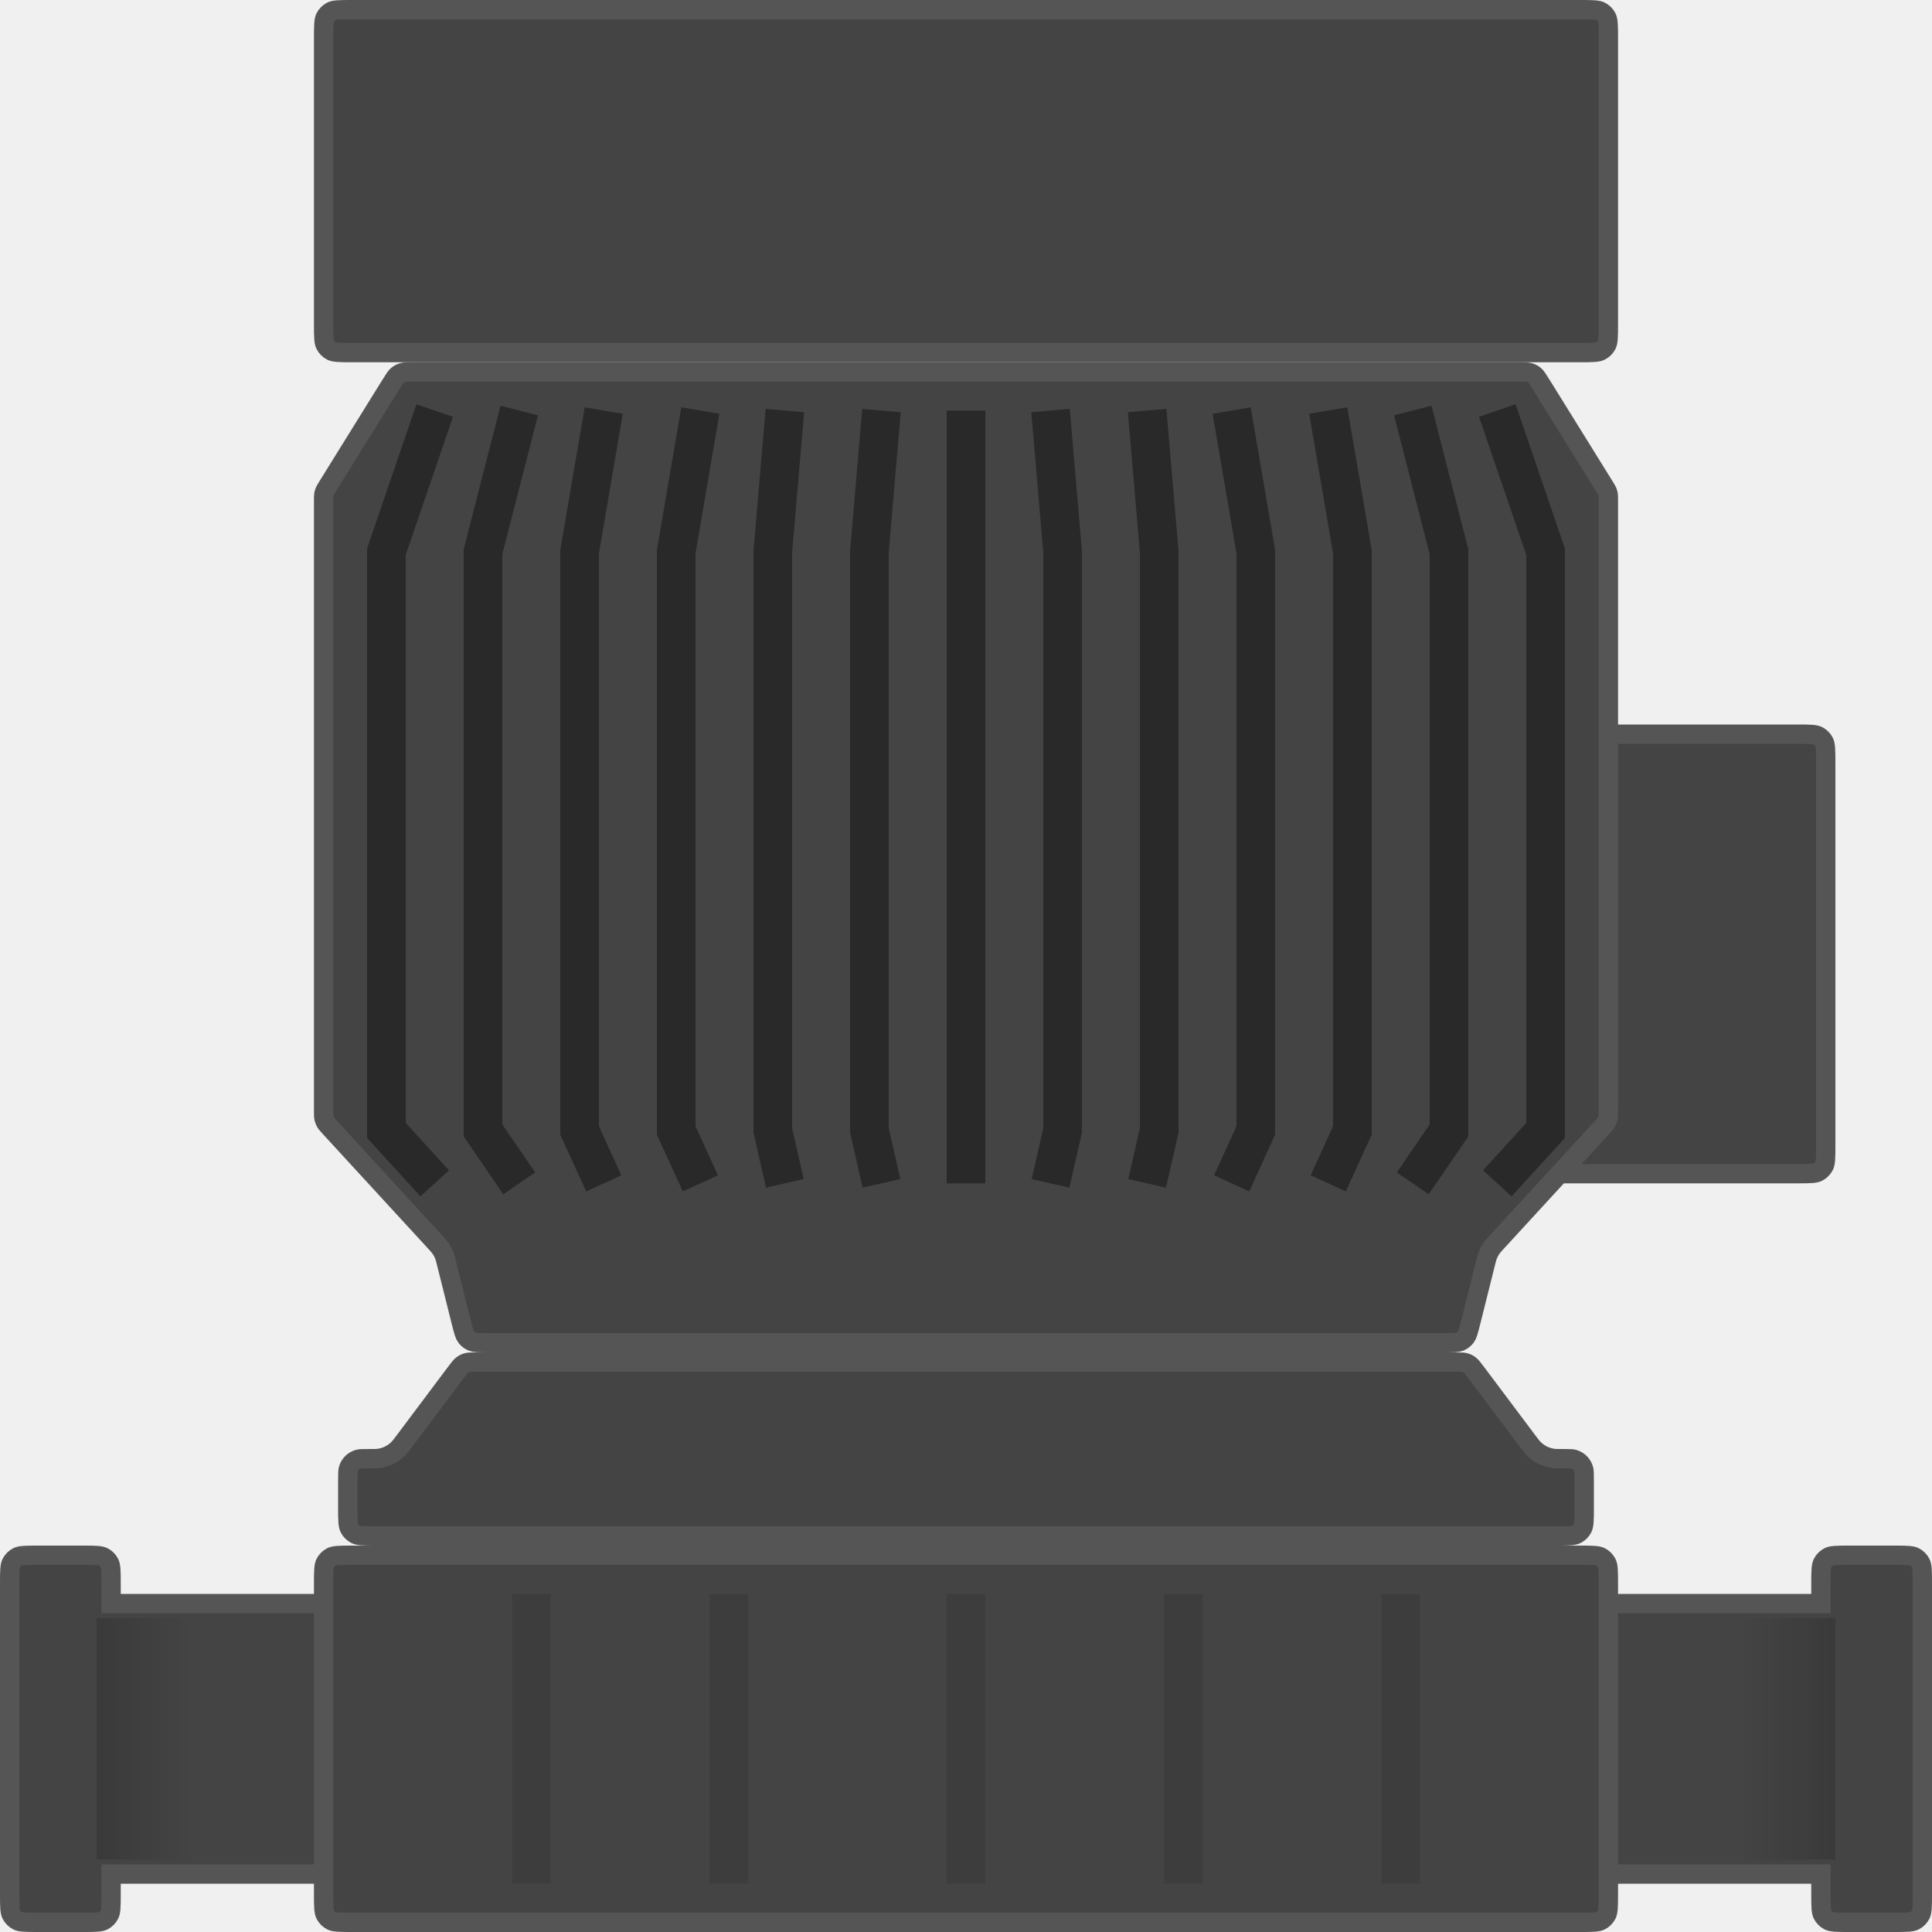
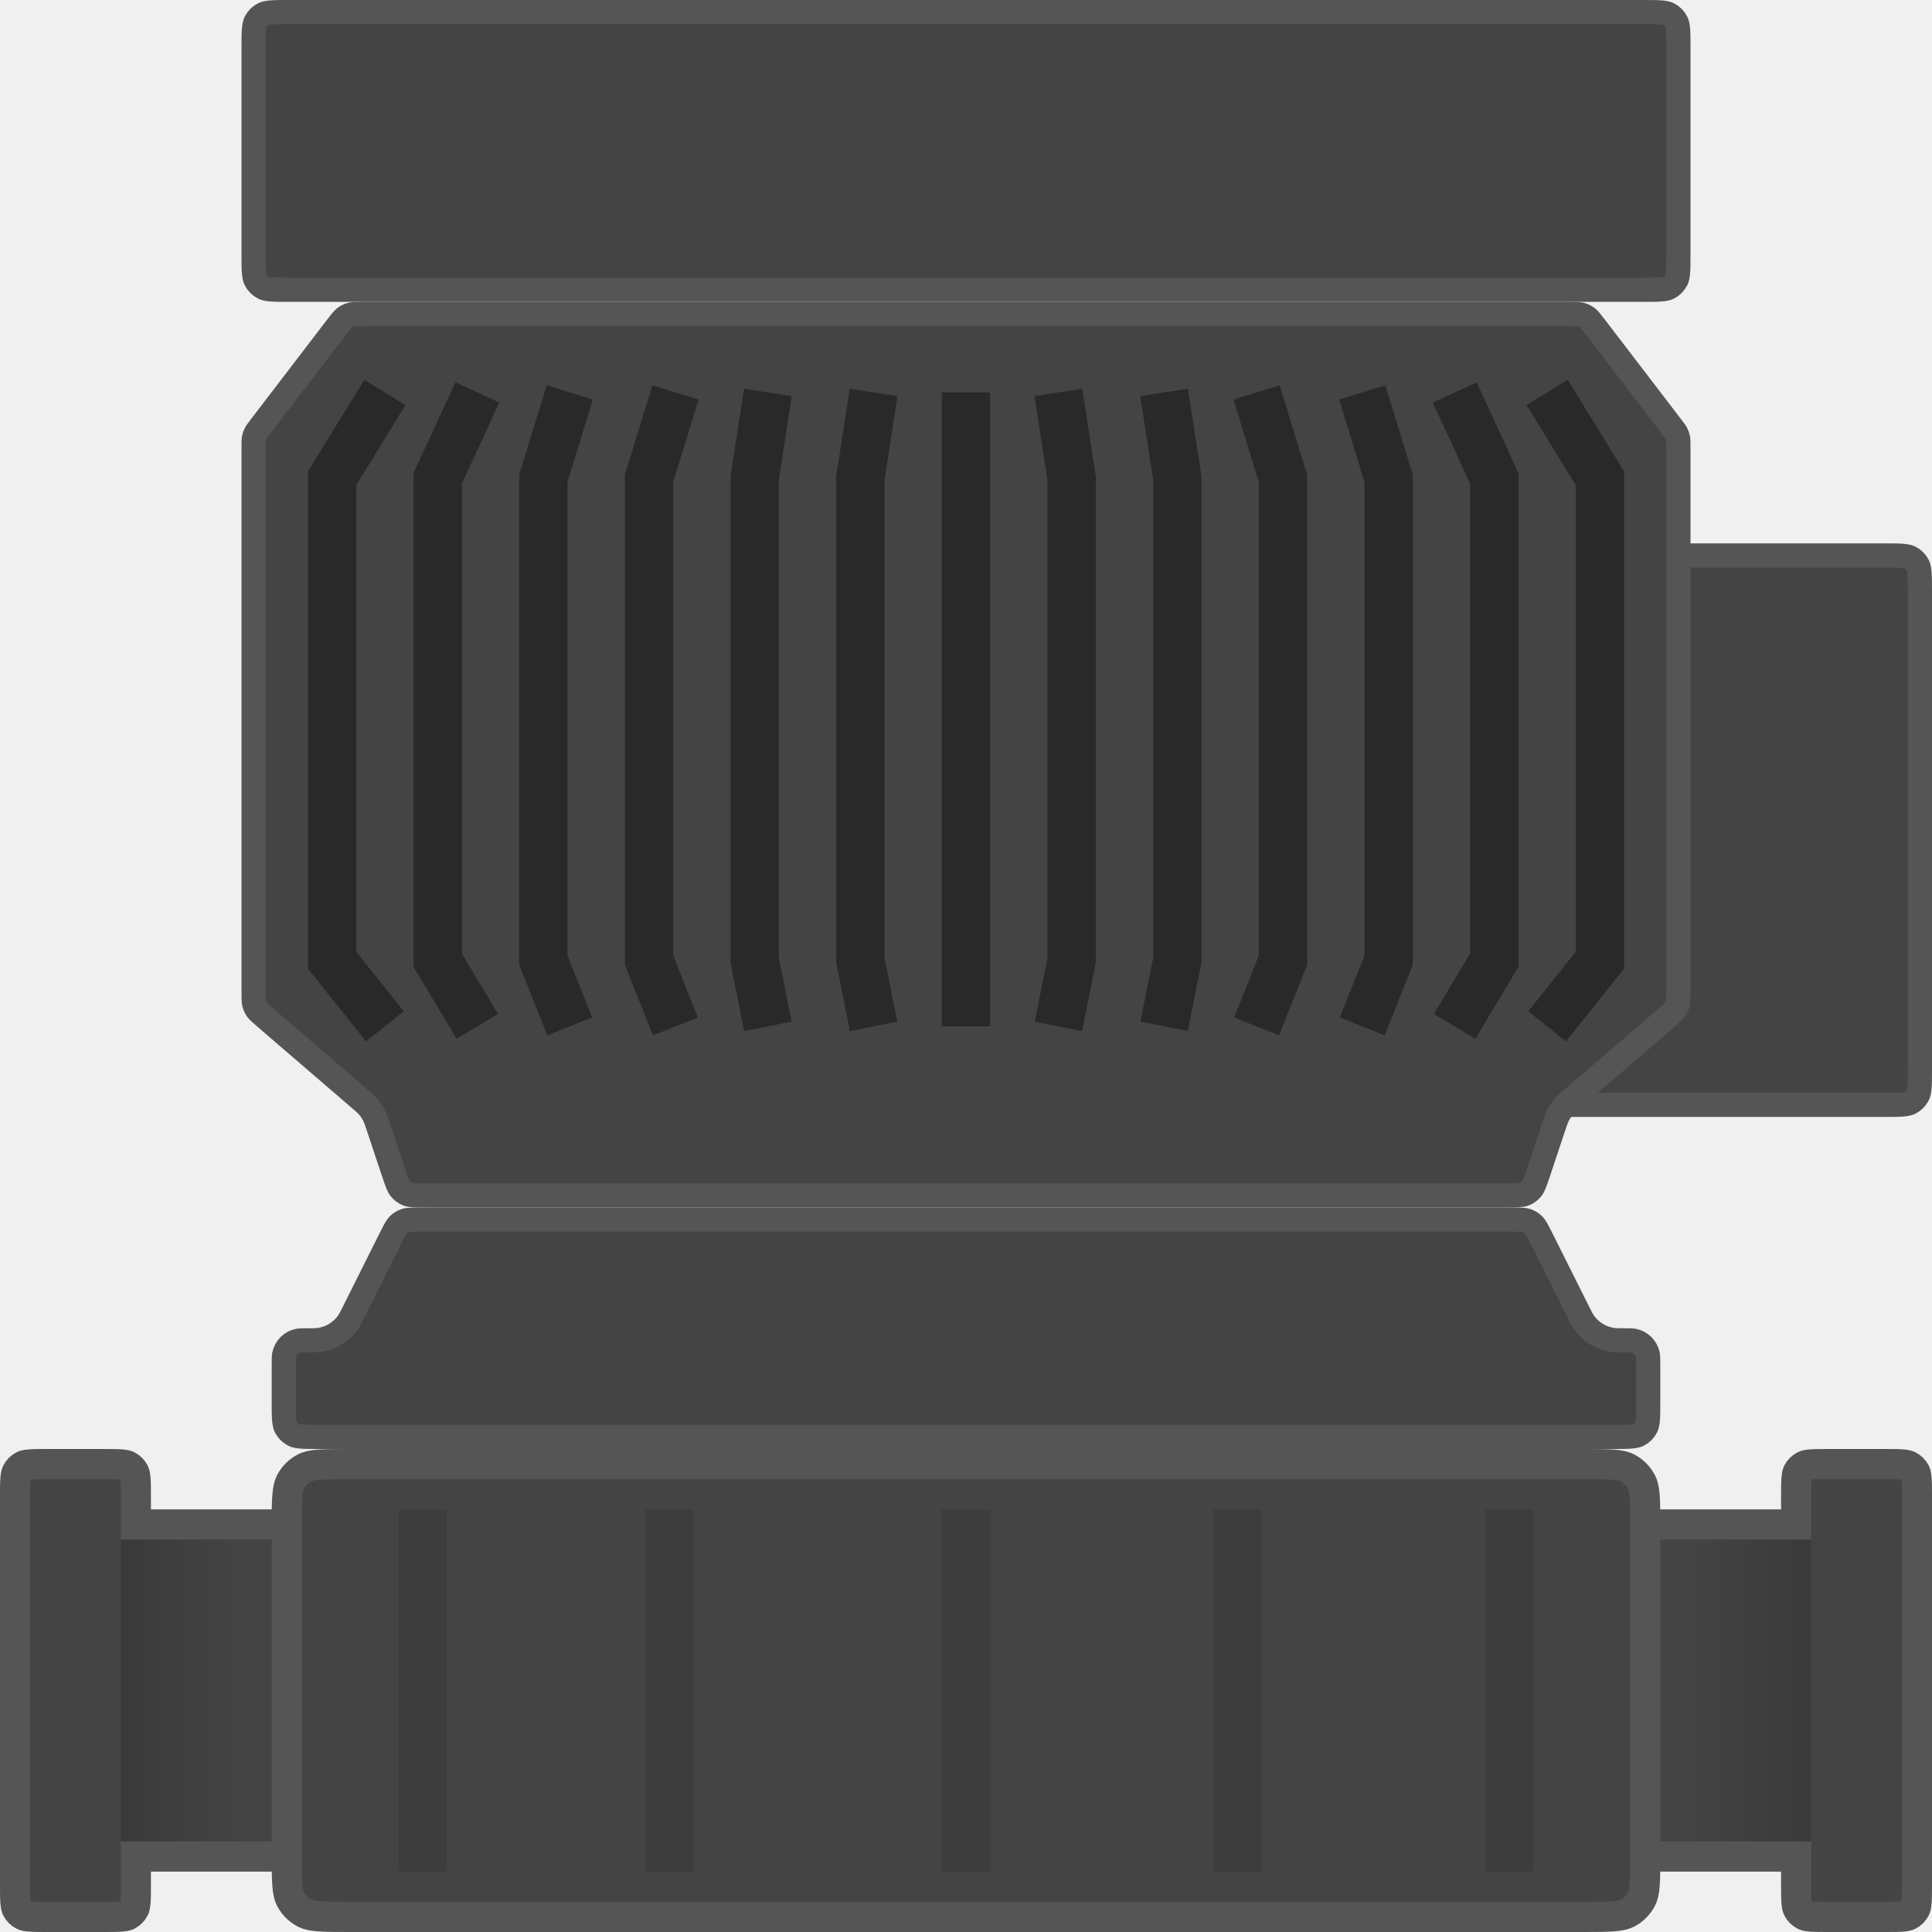
- <svg xmlns="http://www.w3.org/2000/svg" width="80" height="80" viewBox="0 0 80 80" fill="none">
+ <svg xmlns="http://www.w3.org/2000/svg" width="64" height="64" viewBox="0 0 64 64" fill="none">
  <g clip-path="url(#clip0_4096_920)">
-     <path d="M58.6 30.4H74.4C74.687 30.4 74.878 30.4 75.024 30.412C75.166 30.424 75.231 30.445 75.272 30.466C75.385 30.523 75.477 30.615 75.534 30.727C75.555 30.769 75.576 30.834 75.588 30.976C75.6 31.122 75.6 31.313 75.6 31.6V47.4C75.6 47.687 75.6 47.878 75.588 48.024C75.576 48.166 75.555 48.231 75.534 48.273C75.477 48.385 75.385 48.477 75.272 48.534C75.231 48.555 75.166 48.576 75.024 48.588C74.878 48.6 74.687 48.6 74.4 48.6H58.6C58.313 48.6 58.122 48.6 57.976 48.588C57.834 48.576 57.769 48.555 57.727 48.534C57.615 48.477 57.523 48.385 57.466 48.273C57.445 48.231 57.424 48.166 57.412 48.024C57.4 47.878 57.4 47.687 57.4 47.4V31.6C57.4 31.313 57.4 31.122 57.412 30.976C57.424 30.834 57.445 30.769 57.466 30.727C57.523 30.615 57.615 30.523 57.727 30.466C57.769 30.445 57.834 30.424 57.976 30.412C58.122 30.4 58.313 30.4 58.6 30.4Z" fill="#444444" stroke="#555555" stroke-width="0.8" />
-     <path d="M14.4 62.4L14.4 61.333C14.4 60.998 14.404 60.908 14.421 60.845C14.476 60.638 14.638 60.476 14.845 60.421C14.908 60.404 14.998 60.4 15.333 60.4C15.483 60.4 15.601 60.402 15.716 60.384C16.003 60.339 16.269 60.205 16.477 60.002C16.56 59.921 16.63 59.827 16.72 59.707L18.84 56.88C19.03 56.627 19.081 56.565 19.138 56.523C19.197 56.477 19.264 56.443 19.335 56.423C19.403 56.403 19.483 56.4 19.8 56.4L60.2 56.4C60.517 56.4 60.597 56.403 60.665 56.423C60.736 56.443 60.803 56.477 60.862 56.523C60.919 56.565 60.97 56.627 61.16 56.88L63.28 59.707C63.37 59.827 63.44 59.921 63.523 60.002C63.731 60.205 63.997 60.339 64.284 60.384C64.398 60.402 64.517 60.4 64.667 60.4C65.002 60.4 65.092 60.404 65.155 60.421C65.362 60.476 65.524 60.638 65.579 60.845C65.596 60.908 65.6 60.998 65.6 61.333L65.6 62.4C65.6 62.687 65.6 62.878 65.588 63.024C65.576 63.166 65.555 63.231 65.534 63.273C65.477 63.385 65.385 63.477 65.272 63.534C65.231 63.555 65.166 63.576 65.024 63.588C64.878 63.6 64.687 63.6 64.4 63.6L15.6 63.6C15.313 63.6 15.122 63.6 14.976 63.588C14.834 63.576 14.769 63.555 14.727 63.534C14.615 63.477 14.523 63.385 14.466 63.273C14.445 63.231 14.424 63.166 14.412 63.024C14.4 62.878 14.4 62.687 14.4 62.4Z" fill="#444444" stroke="#555555" stroke-width="0.8" />
-     <path d="M13.4 45.934L13.4 20.751C13.4 20.569 13.401 20.522 13.408 20.48C13.416 20.437 13.428 20.394 13.445 20.352C13.461 20.313 13.484 20.273 13.58 20.118L16.156 15.968C16.341 15.67 16.391 15.595 16.45 15.545C16.512 15.492 16.584 15.452 16.662 15.428C16.736 15.405 16.825 15.4 17.176 15.4L62.824 15.4C63.175 15.4 63.264 15.405 63.338 15.428C63.416 15.452 63.488 15.492 63.55 15.545C63.609 15.595 63.659 15.67 63.844 15.968L66.42 20.118C66.516 20.273 66.54 20.313 66.556 20.352C66.573 20.394 66.584 20.437 66.592 20.48C66.599 20.522 66.6 20.569 66.6 20.751L66.6 45.934C66.6 46.182 66.597 46.245 66.585 46.301C66.572 46.359 66.55 46.414 66.52 46.466C66.492 46.515 66.451 46.563 66.283 46.746L61.98 51.43C61.886 51.533 61.81 51.614 61.748 51.706C61.696 51.783 61.652 51.865 61.616 51.951C61.573 52.054 61.548 52.162 61.514 52.298L60.915 54.691C60.798 55.16 60.76 55.278 60.699 55.359C60.635 55.445 60.55 55.511 60.451 55.553C60.358 55.592 60.234 55.6 59.751 55.6L20.249 55.6C19.766 55.6 19.642 55.592 19.549 55.553C19.451 55.511 19.365 55.445 19.301 55.359C19.24 55.278 19.202 55.16 19.085 54.691L18.486 52.298C18.452 52.162 18.427 52.054 18.384 51.951C18.348 51.865 18.304 51.783 18.252 51.706C18.189 51.614 18.114 51.533 18.02 51.43L13.716 46.746C13.548 46.563 13.508 46.515 13.479 46.466C13.45 46.414 13.428 46.359 13.415 46.301C13.402 46.245 13.4 46.182 13.4 45.934Z" fill="#444444" stroke="#555555" stroke-width="0.8" />
-     <path opacity="0.4" d="M18 49L16 46.808L16 22.846L18 17M21.5 49L20 46.808L20 22.846L21.5 17M25 49L24 46.808L24 22.846L25 17M32.5 49L32 46.808L32 22.846L32.5 17M40 49L40 46.807L40 22.845L40 17M36.5 49L36 46.808L36 22.846L36.5 17M29 49L28 46.808L28 22.846L29 17M43.5 49L44 46.808L44 22.846L43.5 17M47.5 49L48 46.808L48 22.846L47.5 17M51 49L52 46.808L52 22.846L51 17M55 49L56 46.808L56 22.846L55 17M58.5 49L60 46.808L60 22.846L58.5 17M62 49L64 46.808L64 22.846L62 17" stroke="black" stroke-width="1.6" />
-     <path d="M62.4 76.4L62.4 67.6C62.4 67.313 62.4 67.122 62.412 66.976C62.424 66.834 62.445 66.769 62.466 66.728C62.523 66.615 62.615 66.523 62.727 66.466C62.769 66.445 62.834 66.424 62.976 66.412C63.122 66.4 63.313 66.4 63.6 66.4L75.4 66.4L75.4 65.6C75.4 65.313 75.4 65.122 75.412 64.976C75.424 64.834 75.445 64.769 75.466 64.728C75.523 64.615 75.615 64.523 75.728 64.466C75.769 64.445 75.834 64.424 75.976 64.412C76.122 64.4 76.313 64.4 76.6 64.4L78.4 64.4C78.687 64.4 78.878 64.4 79.024 64.412C79.166 64.424 79.231 64.445 79.272 64.466C79.385 64.523 79.477 64.615 79.534 64.728C79.555 64.769 79.576 64.834 79.588 64.976C79.6 65.122 79.6 65.313 79.6 65.6L79.6 78.4C79.6 78.687 79.6 78.878 79.588 79.024C79.576 79.166 79.555 79.231 79.534 79.272C79.477 79.385 79.385 79.477 79.272 79.534C79.231 79.555 79.166 79.576 79.024 79.588C78.878 79.6 78.687 79.6 78.4 79.6L76.6 79.6C76.313 79.6 76.122 79.6 75.976 79.588C75.834 79.576 75.769 79.555 75.728 79.534C75.615 79.477 75.523 79.385 75.466 79.272C75.445 79.231 75.424 79.166 75.412 79.024C75.4 78.878 75.4 78.687 75.4 78.4L75.4 77.6L63.6 77.6C63.313 77.6 63.122 77.6 62.976 77.588C62.834 77.576 62.769 77.555 62.727 77.534C62.615 77.477 62.523 77.385 62.466 77.272C62.445 77.231 62.424 77.166 62.412 77.024C62.4 76.878 62.4 76.687 62.4 76.4Z" fill="#444444" stroke="#555555" stroke-width="0.8" />
-     <path d="M17.6 76.4L17.6 67.6C17.6 67.313 17.6 67.122 17.588 66.976C17.576 66.834 17.555 66.769 17.534 66.728C17.477 66.615 17.385 66.523 17.273 66.466C17.231 66.445 17.166 66.424 17.024 66.412C16.878 66.4 16.687 66.4 16.4 66.4L4.6 66.4L4.6 65.6C4.6 65.313 4.6 65.122 4.588 64.976C4.576 64.834 4.555 64.769 4.534 64.728C4.477 64.615 4.385 64.523 4.272 64.466C4.231 64.445 4.166 64.424 4.024 64.412C3.878 64.4 3.687 64.4 3.4 64.4L1.6 64.4C1.313 64.4 1.122 64.4 0.976 64.412C0.834 64.424 0.769 64.445 0.728 64.466C0.615 64.523 0.523 64.615 0.466 64.728C0.445 64.769 0.424 64.834 0.412 64.976C0.4 65.122 0.4 65.313 0.4 65.6L0.4 78.4C0.4 78.687 0.4 78.878 0.412 79.024C0.424 79.166 0.445 79.231 0.466 79.272C0.523 79.385 0.615 79.477 0.728 79.534C0.769 79.555 0.834 79.576 0.976 79.588C1.122 79.6 1.313 79.6 1.6 79.6L3.4 79.6C3.687 79.6 3.878 79.6 4.024 79.588C4.166 79.576 4.231 79.555 4.272 79.534C4.385 79.477 4.477 79.385 4.534 79.272C4.555 79.231 4.576 79.166 4.588 79.024C4.6 78.878 4.6 78.687 4.6 78.4L4.6 77.6L16.4 77.6C16.687 77.6 16.878 77.6 17.024 77.588C17.166 77.576 17.231 77.555 17.273 77.534C17.385 77.477 17.477 77.385 17.534 77.272C17.555 77.231 17.576 77.166 17.588 77.024C17.6 76.878 17.6 76.687 17.6 76.4Z" fill="#444444" stroke="#555555" stroke-width="0.8" />
-     <path d="M14.6 0.4H65.4C65.687 0.4 65.878 0.4 66.024 0.412C66.166 0.424 66.231 0.445 66.272 0.466C66.385 0.523 66.477 0.615 66.534 0.728C66.555 0.769 66.576 0.834 66.588 0.976C66.6 1.122 66.6 1.313 66.6 1.6V13.4C66.6 13.687 66.6 13.878 66.588 14.024C66.576 14.166 66.555 14.231 66.534 14.273C66.477 14.385 66.385 14.477 66.272 14.534C66.231 14.555 66.166 14.576 66.024 14.588C65.878 14.6 65.687 14.6 65.4 14.6H14.6C14.313 14.6 14.122 14.6 13.976 14.588C13.834 14.576 13.769 14.555 13.727 14.534C13.615 14.477 13.523 14.385 13.466 14.273C13.445 14.231 13.424 14.166 13.412 14.024C13.4 13.878 13.4 13.687 13.4 13.4V1.6C13.4 1.313 13.4 1.122 13.412 0.976C13.424 0.834 13.445 0.769 13.466 0.728C13.523 0.615 13.615 0.523 13.727 0.466C13.769 0.445 13.834 0.424 13.976 0.412C14.122 0.4 14.313 0.4 14.6 0.4Z" fill="#444444" stroke="#555555" stroke-width="0.8" />
-     <path d="M14.6 64.4H65.4C65.687 64.4 65.878 64.4 66.024 64.412C66.166 64.424 66.231 64.445 66.272 64.466C66.385 64.523 66.477 64.615 66.534 64.728C66.555 64.769 66.576 64.834 66.588 64.976C66.6 65.122 66.6 65.313 66.6 65.6V78.4C66.6 78.687 66.6 78.878 66.588 79.024C66.576 79.166 66.555 79.231 66.534 79.272C66.477 79.385 66.385 79.477 66.272 79.534C66.231 79.555 66.166 79.576 66.024 79.588C65.878 79.6 65.687 79.6 65.4 79.6H14.6C14.313 79.6 14.122 79.6 13.976 79.588C13.834 79.576 13.769 79.555 13.727 79.534C13.615 79.477 13.523 79.385 13.466 79.272C13.445 79.231 13.424 79.166 13.412 79.024C13.4 78.878 13.4 78.687 13.4 78.4V65.6C13.4 65.313 13.4 65.122 13.412 64.976C13.424 64.834 13.445 64.769 13.466 64.728C13.523 64.615 13.615 64.523 13.727 64.466C13.769 64.445 13.834 64.424 13.976 64.412C14.122 64.4 14.313 64.4 14.6 64.4Z" fill="#444444" stroke="#555555" stroke-width="0.8" />
-     <path opacity="0.1" d="M40 66V78M30.182 66V78M49 66V78M22 66V78M58 66V78" stroke="black" stroke-width="1.6" />
-     <path d="M76 67L76 77L72 77L72 67L76 67Z" fill="url(#paint0_linear_4096_920)" fill-opacity="0.15" />
-     <path d="M4 67L4 77L8 77L8 67L4 67Z" fill="url(#paint1_linear_4096_920)" fill-opacity="0.15" />
+     <path d="M45.6 18.4H62.4C62.687 18.4 62.878 18.4 63.024 18.412C63.166 18.424 63.231 18.445 63.273 18.466C63.385 18.523 63.477 18.615 63.534 18.727C63.555 18.769 63.576 18.834 63.588 18.976C63.6 19.122 63.6 19.313 63.6 19.6V35.4C63.6 35.687 63.6 35.878 63.588 36.024C63.576 36.166 63.555 36.231 63.534 36.273C63.477 36.385 63.385 36.477 63.273 36.534C63.231 36.555 63.166 36.576 63.024 36.588C62.878 36.6 62.687 36.6 62.4 36.6H45.6C45.313 36.6 45.122 36.6 44.976 36.588C44.834 36.576 44.769 36.555 44.727 36.534C44.615 36.477 44.523 36.385 44.466 36.273C44.445 36.231 44.424 36.166 44.412 36.024C44.4 35.878 44.4 35.687 44.4 35.4V19.6C44.4 19.313 44.4 19.122 44.412 18.976C44.424 18.834 44.445 18.769 44.466 18.727C44.523 18.615 44.615 18.523 44.727 18.466C44.769 18.445 44.834 18.424 44.976 18.412C45.122 18.4 45.313 18.4 45.6 18.4Z" fill="#444444" stroke="#555555" stroke-width="0.8" />
+     <path d="M9.4 46.4L9.4 45.236C9.4 44.999 9.402 44.935 9.41 44.89C9.456 44.646 9.646 44.456 9.89 44.41C9.935 44.402 9.999 44.4 10.236 44.4C10.366 44.4 10.467 44.4 10.565 44.388C10.962 44.336 11.318 44.116 11.542 43.784C11.597 43.703 11.641 43.611 11.699 43.495L12.916 41.063C13.089 40.717 13.138 40.63 13.198 40.571C13.262 40.509 13.339 40.462 13.423 40.433C13.503 40.405 13.602 40.4 13.989 40.4L50.011 40.4C50.398 40.4 50.497 40.405 50.577 40.433C50.661 40.462 50.738 40.509 50.802 40.571C50.862 40.63 50.91 40.717 51.084 41.063L52.301 43.496C52.359 43.612 52.403 43.703 52.458 43.784C52.682 44.116 53.038 44.336 53.435 44.388C53.532 44.4 53.634 44.4 53.764 44.4C54.001 44.4 54.065 44.402 54.11 44.41C54.354 44.456 54.544 44.646 54.59 44.89C54.598 44.935 54.6 44.999 54.6 45.236L54.6 46.4C54.6 46.687 54.6 46.878 54.588 47.024C54.576 47.166 54.555 47.231 54.534 47.273C54.477 47.385 54.385 47.477 54.273 47.534C54.231 47.555 54.166 47.576 54.024 47.588C53.878 47.6 53.687 47.6 53.4 47.6L10.6 47.6C10.313 47.6 10.122 47.6 9.976 47.588C9.834 47.576 9.769 47.555 9.728 47.534C9.615 47.477 9.523 47.385 9.466 47.273C9.445 47.231 9.424 47.166 9.412 47.024C9.4 46.878 9.4 46.687 9.4 46.4Z" fill="#444444" stroke="#555555" stroke-width="0.8" />
+     <path d="M8.4 32.823L8.4 14.837C8.4 14.62 8.401 14.566 8.411 14.517C8.421 14.465 8.439 14.416 8.462 14.369C8.484 14.324 8.516 14.279 8.647 14.107L11.123 10.871C11.313 10.623 11.364 10.562 11.42 10.52C11.479 10.476 11.546 10.443 11.616 10.423C11.684 10.404 11.763 10.4 12.076 10.4L51.924 10.4C52.237 10.4 52.316 10.404 52.384 10.423C52.455 10.443 52.521 10.476 52.58 10.52C52.636 10.562 52.687 10.623 52.877 10.871L55.353 14.107C55.485 14.279 55.516 14.324 55.538 14.369C55.561 14.416 55.579 14.465 55.589 14.517C55.599 14.566 55.6 14.62 55.6 14.837L55.6 32.823C55.6 33.114 55.597 33.188 55.58 33.252C55.562 33.319 55.533 33.382 55.494 33.438C55.457 33.493 55.403 33.544 55.183 33.733L52.073 36.409C51.958 36.508 51.867 36.585 51.789 36.678C51.724 36.755 51.669 36.839 51.622 36.928C51.566 37.035 51.528 37.148 51.48 37.292L50.985 38.779C50.843 39.205 50.8 39.312 50.739 39.385C50.675 39.462 50.593 39.522 50.499 39.559C50.41 39.593 50.295 39.6 49.847 39.6L14.153 39.6C13.704 39.6 13.59 39.593 13.501 39.559C13.408 39.522 13.325 39.462 13.261 39.385C13.2 39.312 13.157 39.205 13.015 38.779L12.52 37.292C12.472 37.148 12.434 37.035 12.378 36.928C12.331 36.839 12.275 36.755 12.211 36.678C12.133 36.585 12.042 36.508 11.927 36.409L8.817 33.733C8.597 33.544 8.543 33.493 8.506 33.438C8.467 33.382 8.438 33.319 8.42 33.252C8.403 33.188 8.4 33.114 8.4 32.823Z" fill="#444444" stroke="#555555" stroke-width="0.8" />
+     <path opacity="0.4" d="M12.75 34L11 31.808L11 15.846L12.75 13M15.812 34L14.5 31.808L14.5 15.846L15.812 13M18.875 34L18 31.808L18 15.846L18.875 13M25.438 34L25 31.808L25 15.846L25.438 13M32 34L32 31.807L32 15.845L32 13M28.938 34L28.5 31.808L28.5 15.846L28.938 13M22.375 34L21.5 31.808L21.5 15.846L22.375 13M35.062 34L35.5 31.808L35.5 15.846L35.062 13M38.562 34L39 31.808L39 15.846L38.562 13M41.625 34L42.5 31.808L42.5 15.846L41.625 13M45.125 34L46 31.808L46 15.846L45.125 13M48.188 34L49.5 31.808L49.5 15.846L48.188 13M51.25 34L53 31.808L53 15.846L51.25 13" stroke="black" stroke-width="1.6" />
+     <path d="M44.5 60.4L44.5 51.6C44.5 51.312 44.5 51.126 44.512 50.984C44.523 50.849 44.542 50.798 44.555 50.773C44.603 50.679 44.679 50.603 44.773 50.555C44.798 50.542 44.849 50.523 44.984 50.512C45.126 50.5 45.312 50.5 45.6 50.5L59.5 50.5L59.5 49.6C59.5 49.312 59.5 49.126 59.512 48.984C59.523 48.849 59.542 48.798 59.555 48.773C59.603 48.679 59.679 48.603 59.773 48.555C59.798 48.542 59.849 48.523 59.984 48.512C60.126 48.5 60.312 48.5 60.6 48.5L62.4 48.5C62.688 48.5 62.874 48.5 63.016 48.512C63.151 48.523 63.202 48.542 63.227 48.555C63.321 48.603 63.397 48.679 63.445 48.773C63.458 48.798 63.477 48.849 63.488 48.984C63.5 49.126 63.5 49.312 63.5 49.6L63.5 62.4C63.5 62.688 63.5 62.874 63.488 63.016C63.477 63.151 63.458 63.202 63.445 63.227C63.397 63.321 63.321 63.397 63.227 63.445C63.202 63.458 63.151 63.477 63.016 63.488C62.874 63.5 62.688 63.5 62.4 63.5L60.6 63.5C60.312 63.5 60.126 63.5 59.984 63.488C59.849 63.477 59.798 63.458 59.773 63.445C59.679 63.397 59.603 63.321 59.555 63.227C59.542 63.202 59.523 63.151 59.512 63.016C59.5 62.874 59.5 62.688 59.5 62.4L59.5 61.5L45.6 61.5C45.312 61.5 45.126 61.5 44.984 61.488C44.849 61.477 44.798 61.458 44.773 61.445C44.679 61.397 44.603 61.321 44.555 61.227C44.542 61.202 44.523 61.151 44.512 61.016C44.5 60.874 44.5 60.688 44.5 60.4Z" fill="#444444" stroke="#555555" />
+     <path d="M19.5 60.4L19.5 51.6C19.5 51.312 19.5 51.126 19.488 50.984C19.477 50.849 19.458 50.798 19.445 50.773C19.397 50.679 19.321 50.603 19.227 50.555C19.202 50.542 19.151 50.523 19.016 50.512C18.874 50.5 18.688 50.5 18.4 50.5L4.5 50.5L4.5 49.6C4.5 49.312 4.5 49.126 4.488 48.984C4.477 48.849 4.458 48.798 4.445 48.773C4.397 48.679 4.321 48.603 4.227 48.555C4.202 48.542 4.151 48.523 4.016 48.512C3.874 48.5 3.688 48.5 3.4 48.5L1.6 48.5C1.312 48.5 1.126 48.5 0.984 48.512C0.849 48.523 0.798 48.542 0.773 48.555C0.679 48.603 0.603 48.679 0.555 48.773C0.542 48.798 0.523 48.849 0.512 48.984C0.5 49.126 0.5 49.312 0.5 49.6L0.5 62.4C0.5 62.688 0.5 62.874 0.512 63.016C0.523 63.151 0.542 63.202 0.555 63.227C0.603 63.321 0.679 63.397 0.773 63.445C0.798 63.458 0.849 63.477 0.984 63.488C1.126 63.5 1.312 63.5 1.6 63.5L3.4 63.5C3.688 63.5 3.874 63.5 4.016 63.488C4.151 63.477 4.202 63.458 4.227 63.445C4.321 63.397 4.397 63.321 4.445 63.227C4.458 63.202 4.477 63.151 4.488 63.016C4.5 62.874 4.5 62.688 4.5 62.4L4.5 61.5L18.4 61.5C18.688 61.5 18.874 61.5 19.016 61.488C19.151 61.477 19.202 61.458 19.227 61.445C19.321 61.397 19.397 61.321 19.445 61.227C19.458 61.202 19.477 61.151 19.488 61.016C19.5 60.874 19.5 60.688 19.5 60.4Z" fill="#444444" stroke="#555555" />
+     <path d="M9.6 0.4H54.4C54.687 0.4 54.878 0.4 55.024 0.412C55.166 0.424 55.231 0.445 55.273 0.466C55.385 0.523 55.477 0.615 55.534 0.728C55.555 0.769 55.576 0.834 55.588 0.976C55.6 1.122 55.6 1.313 55.6 1.6V8.4C55.6 8.687 55.6 8.878 55.588 9.024C55.576 9.166 55.555 9.231 55.534 9.272C55.477 9.385 55.385 9.477 55.273 9.534C55.231 9.555 55.166 9.576 55.024 9.588C54.878 9.6 54.687 9.6 54.4 9.6H9.6C9.313 9.6 9.122 9.6 8.976 9.588C8.834 9.576 8.769 9.555 8.728 9.534C8.615 9.477 8.523 9.385 8.466 9.272C8.445 9.231 8.424 9.166 8.412 9.024C8.4 8.878 8.4 8.687 8.4 8.4V1.6C8.4 1.313 8.4 1.122 8.412 0.976C8.424 0.834 8.445 0.769 8.466 0.728C8.523 0.615 8.615 0.523 8.728 0.466C8.769 0.445 8.834 0.424 8.976 0.412C9.122 0.4 9.313 0.4 9.6 0.4Z" fill="#444444" stroke="#555555" stroke-width="0.8" />
+     <path d="M11.56 48.5H52.44C52.897 48.5 53.209 48.501 53.45 48.52C53.686 48.54 53.81 48.575 53.899 48.62C54.106 48.726 54.274 48.894 54.38 49.101C54.425 49.19 54.46 49.314 54.48 49.55C54.499 49.791 54.5 50.103 54.5 50.56V61.44C54.5 61.897 54.499 62.209 54.48 62.45C54.46 62.686 54.425 62.81 54.38 62.899C54.274 63.106 54.106 63.274 53.899 63.38C53.81 63.425 53.686 63.46 53.45 63.48C53.209 63.499 52.897 63.5 52.44 63.5H11.56C11.104 63.5 10.791 63.499 10.55 63.48C10.314 63.46 10.19 63.425 10.101 63.38C9.894 63.274 9.726 63.106 9.62 62.899C9.575 62.81 9.54 62.686 9.521 62.45C9.501 62.209 9.5 61.897 9.5 61.44V50.56C9.5 50.103 9.501 49.791 9.521 49.55C9.54 49.314 9.575 49.19 9.62 49.101C9.726 48.894 9.894 48.726 10.101 48.62C10.19 48.575 10.314 48.54 10.55 48.52C10.791 48.501 11.104 48.5 11.56 48.5Z" fill="#444444" stroke="#555555" />
+     <path opacity="0.1" d="M32 50V62M22.182 50V62M41 50V62M14 50V62M50 50V62" stroke="black" stroke-width="1.6" />
+     <path d="M60 51L60 61L56 61L56 51L60 51Z" fill="url(#paint0_linear_4096_920)" fill-opacity="0.15" />
+     <path d="M4 51L4 61L8 61L8 51L4 51Z" fill="url(#paint1_linear_4096_920)" fill-opacity="0.15" />
  </g>
  <defs>
-     <linearGradient id="paint0_linear_4096_920" x1="72" y1="72.75" x2="76" y2="72.75" gradientUnits="userSpaceOnUse">
+     <linearGradient id="paint0_linear_4096_920" x1="56" y1="56.75" x2="60" y2="56.75" gradientUnits="userSpaceOnUse">
      <stop stop-opacity="0" />
      <stop offset="1" />
    </linearGradient>
-     <linearGradient id="paint1_linear_4096_920" x1="8" y1="72.75" x2="4" y2="72.75" gradientUnits="userSpaceOnUse">
+     <linearGradient id="paint1_linear_4096_920" x1="8" y1="56.75" x2="4" y2="56.75" gradientUnits="userSpaceOnUse">
      <stop stop-opacity="0" />
      <stop offset="1" />
    </linearGradient>
    <clipPath id="clip0_4096_920">
-       <rect width="80" height="80" fill="white" />
+       <rect width="64" height="64" fill="white" />
    </clipPath>
  </defs>
</svg>
